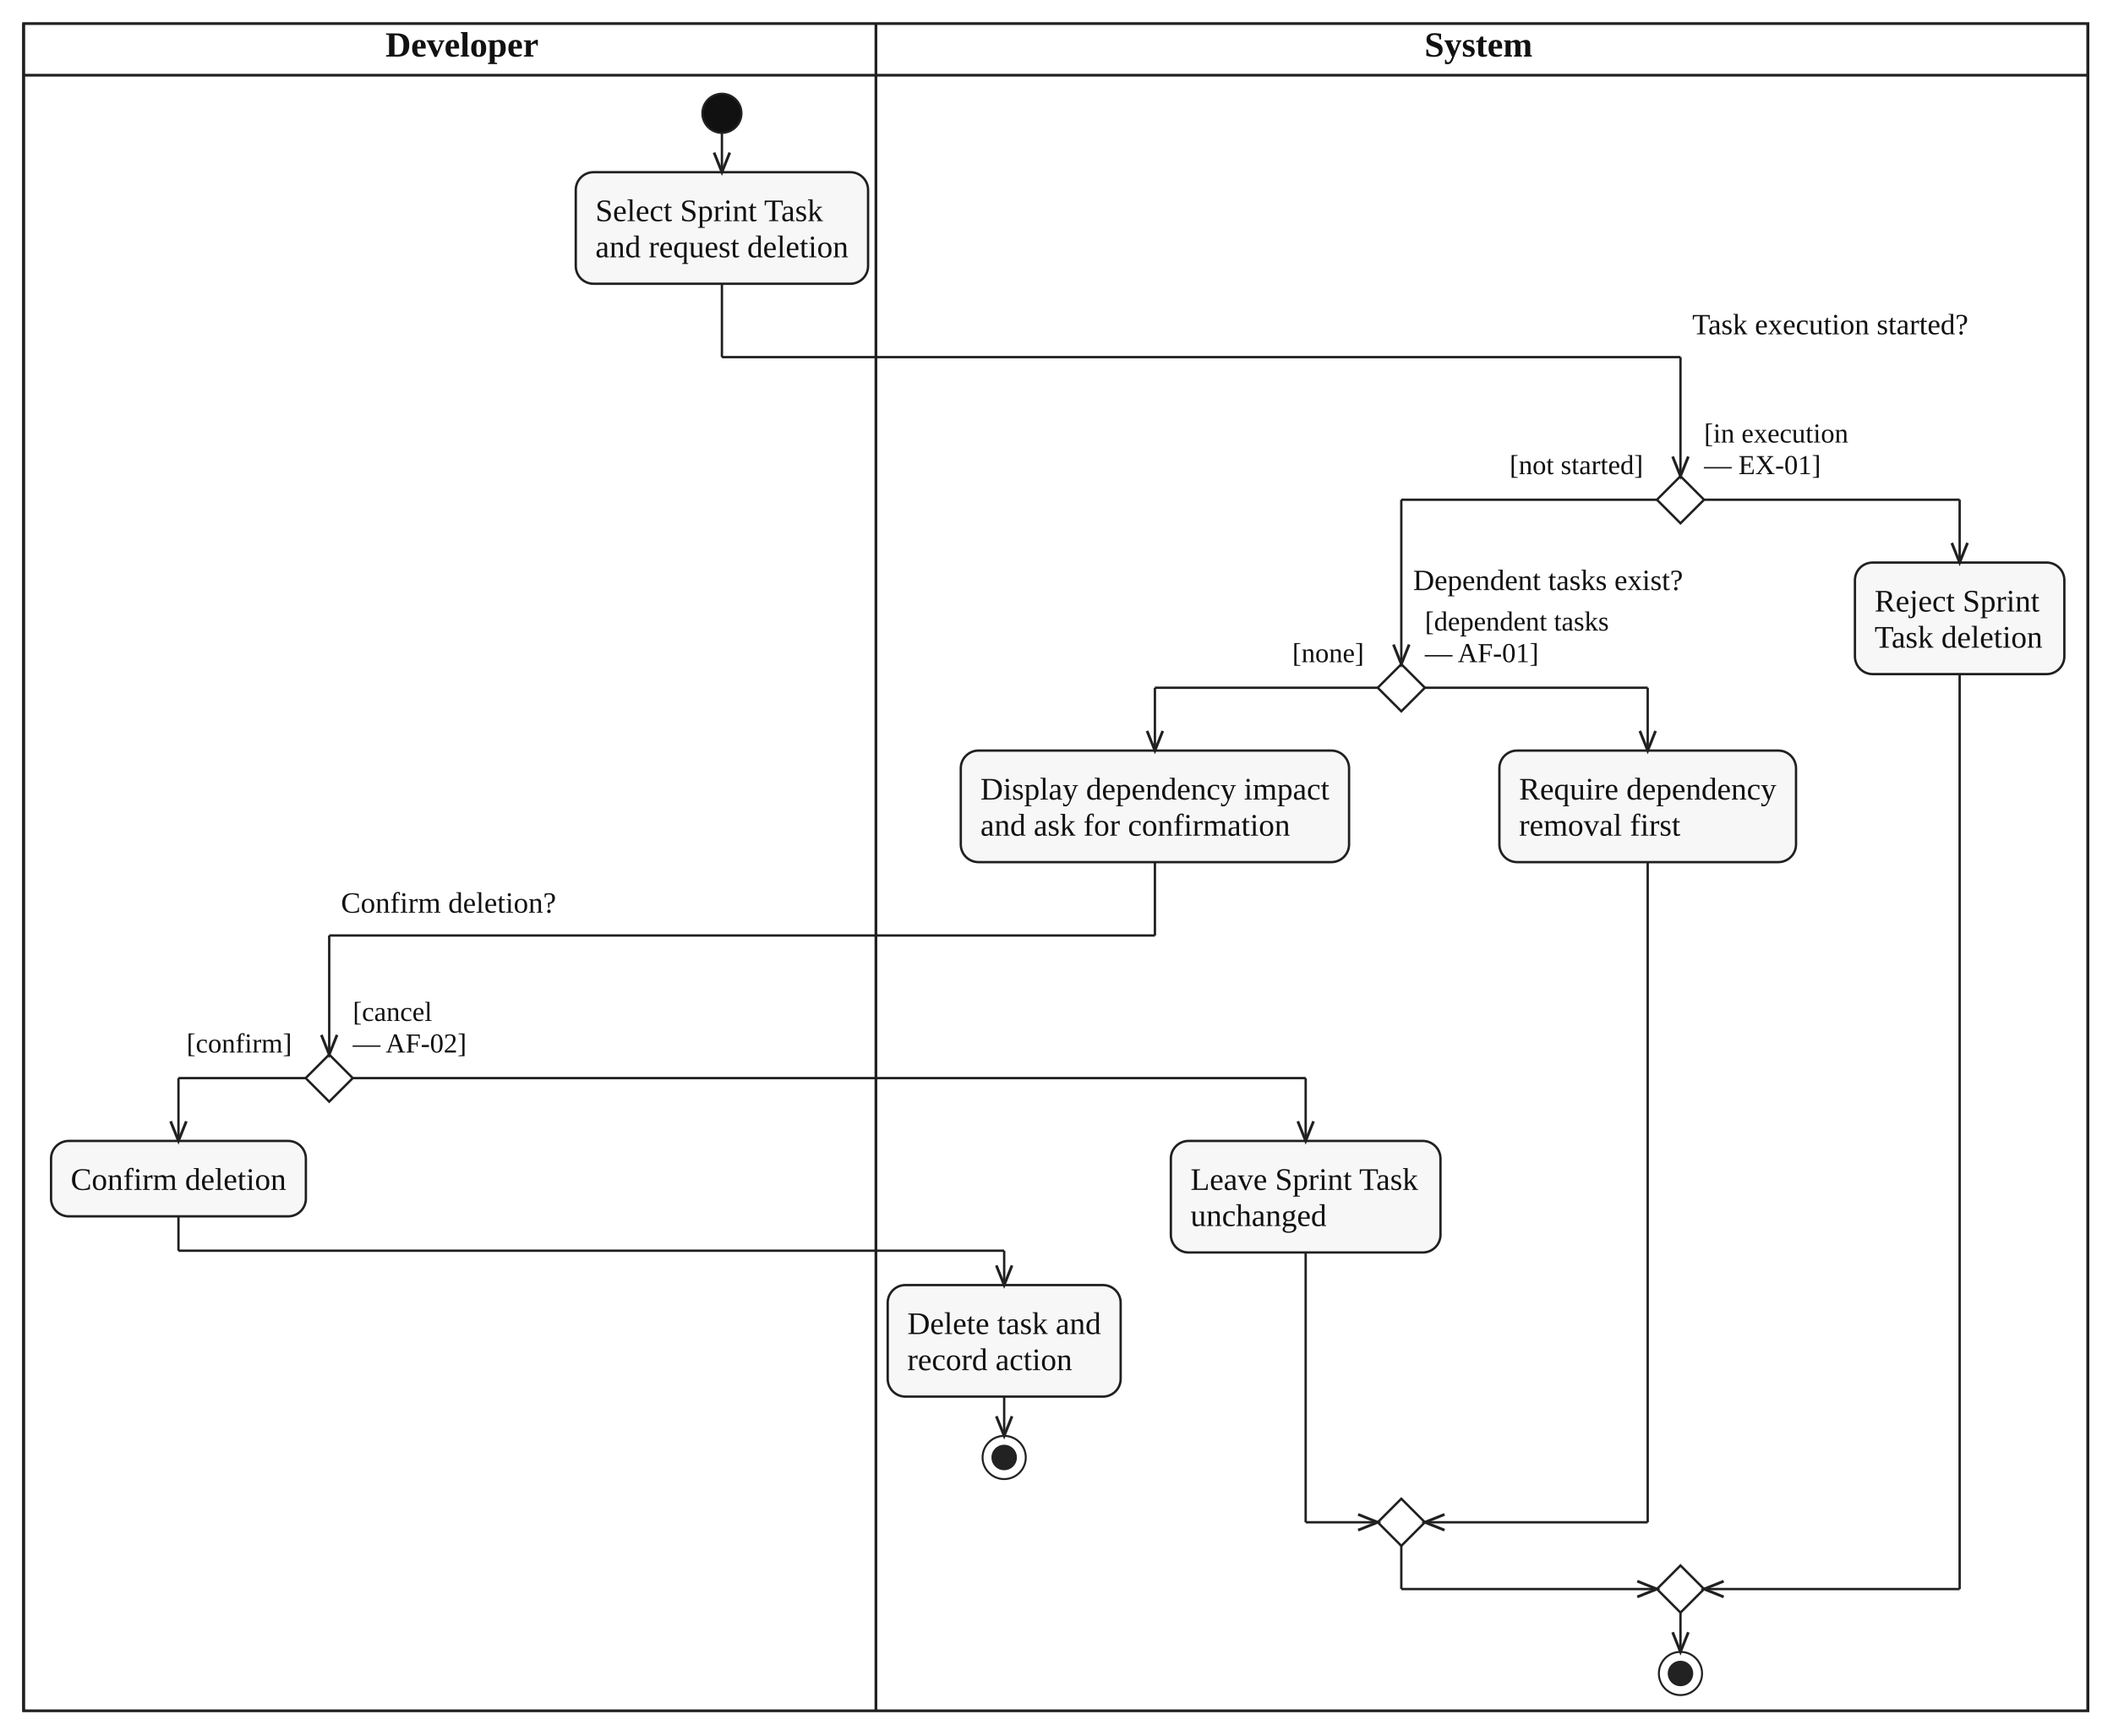
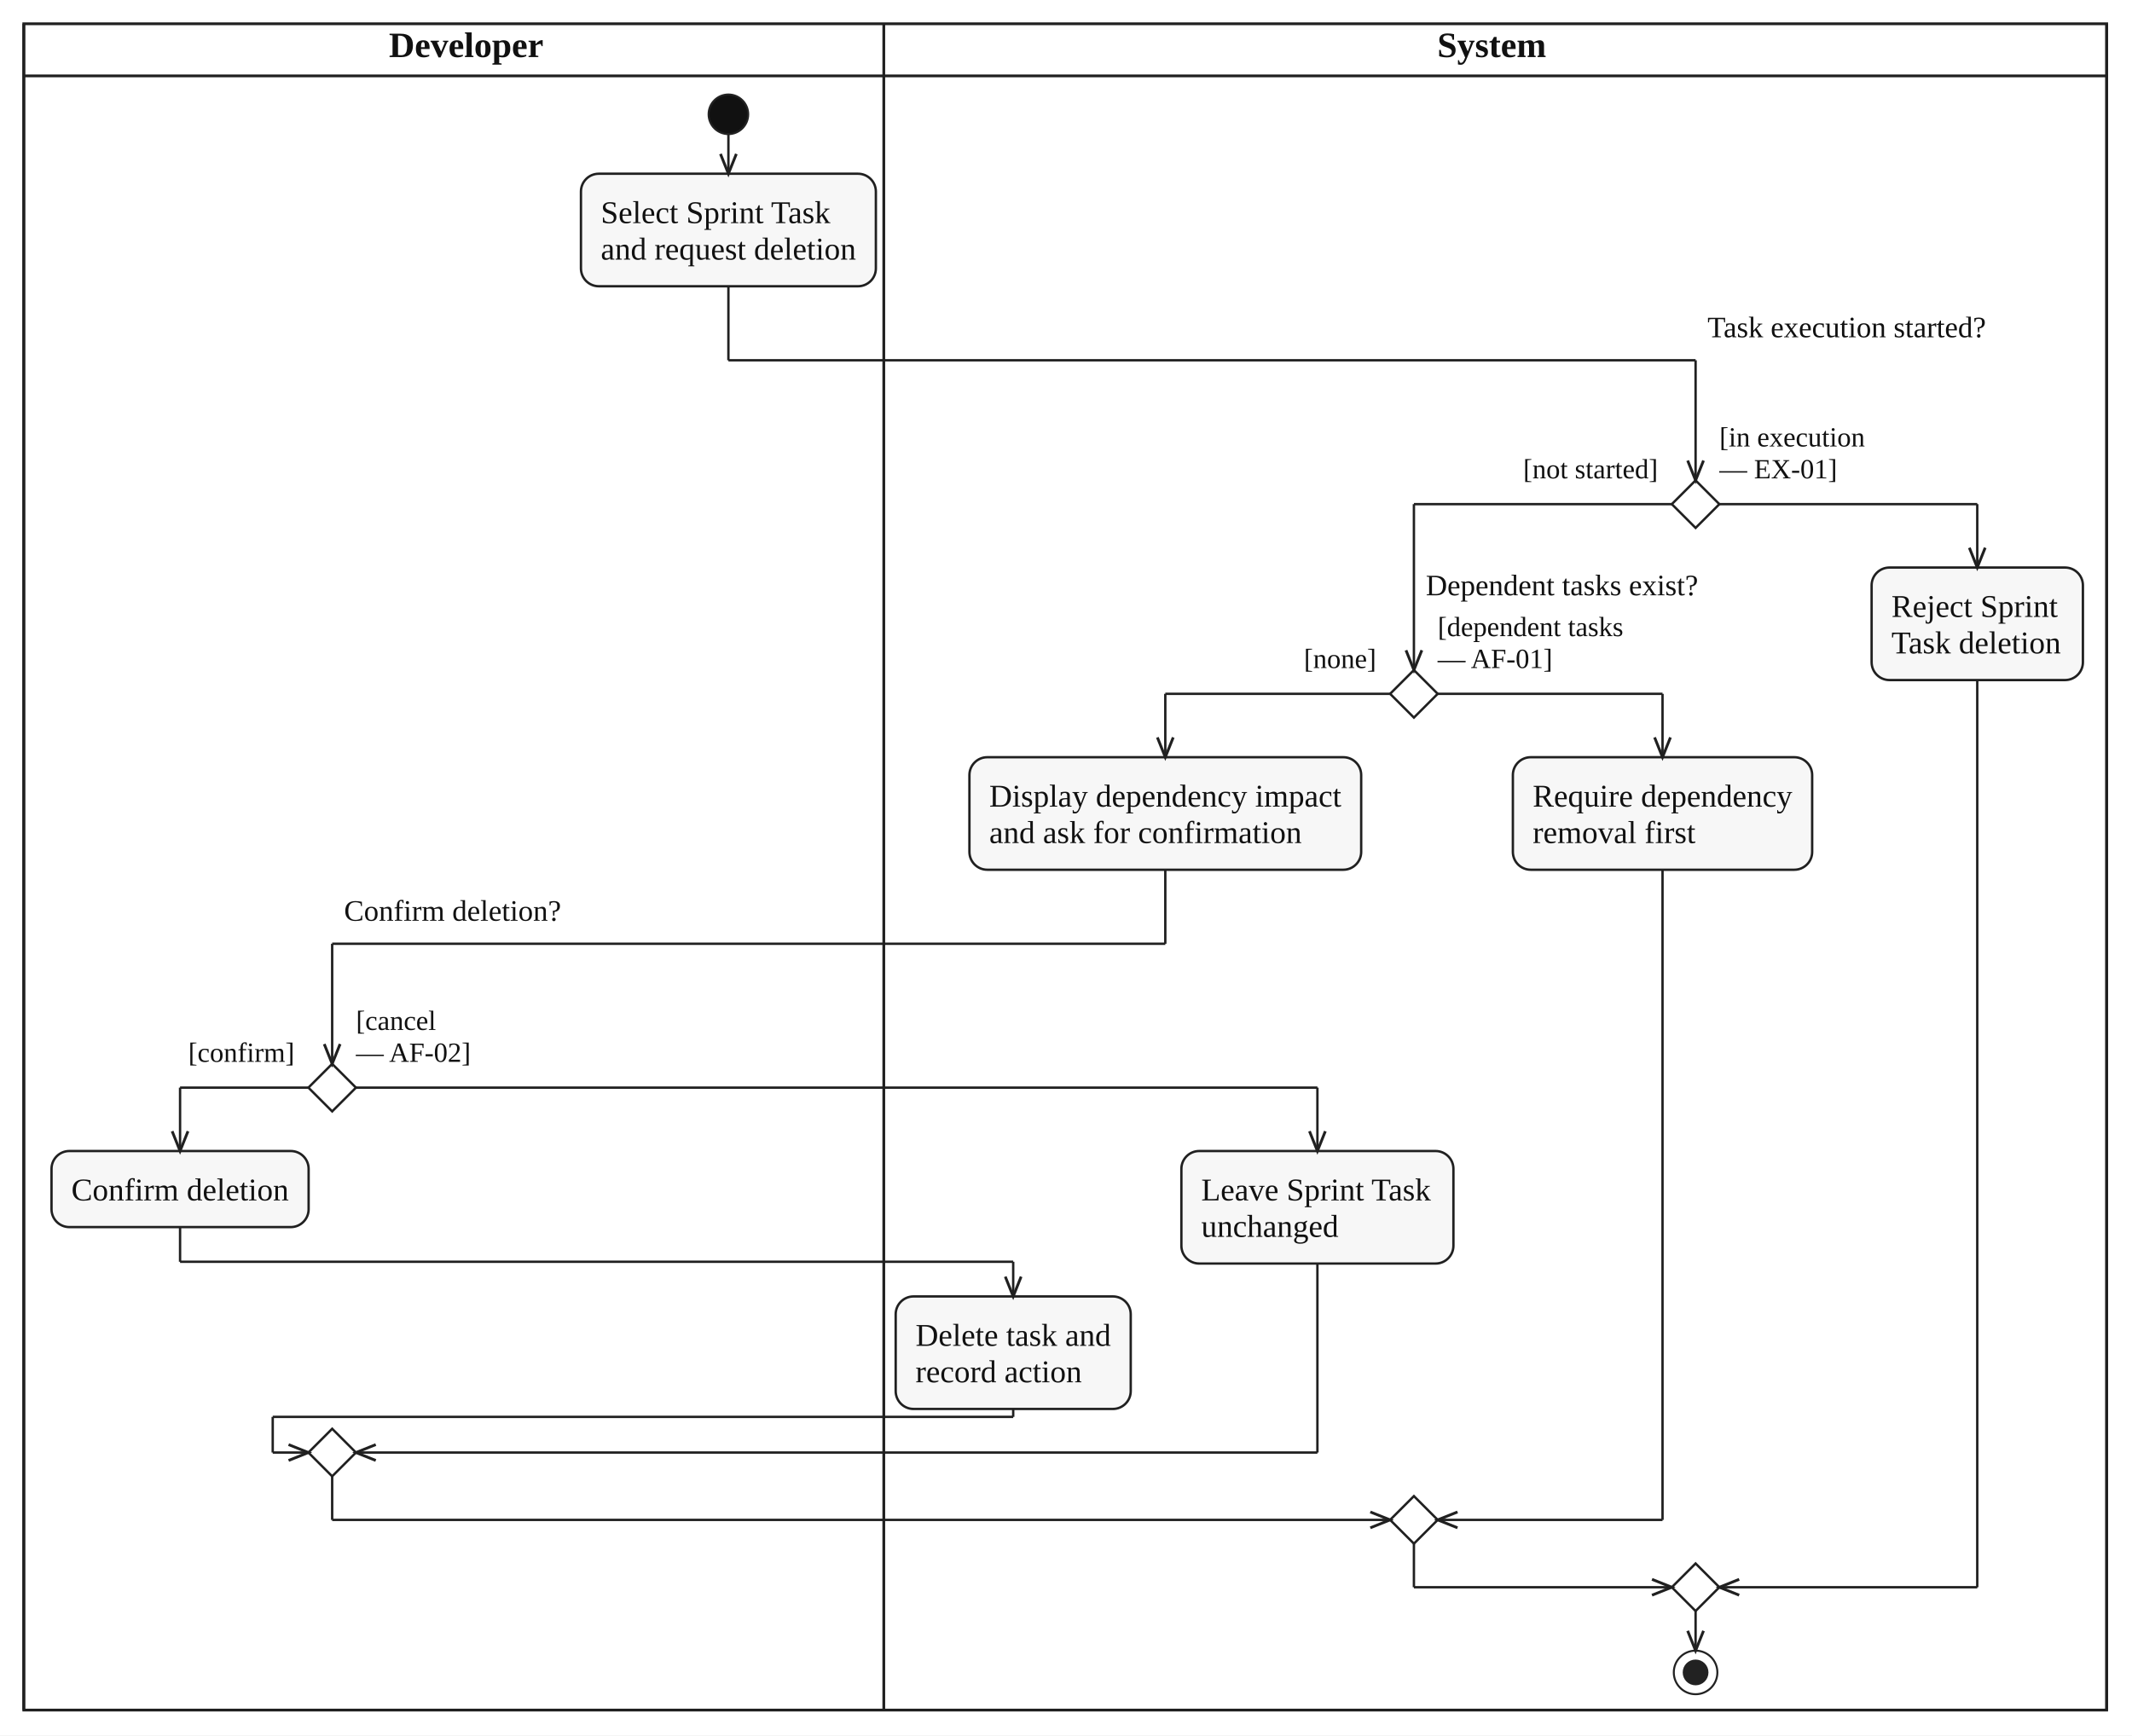
- <svg xmlns="http://www.w3.org/2000/svg" contentStyleType="text/css" height="884px" preserveAspectRatio="none" style="width:1076px;height:884px;background:#FFFFFF;" version="1.1" viewBox="-5 0.394 1076 884" width="1076px" zoomAndPan="magnify" data-pres-formatted="1">
-   <rect id="pres-background" x="-5" y="0.394" width="1076" height="884" fill="#FFFFFF" stroke="none" />
+ <svg xmlns="http://www.w3.org/2000/svg" contentStyleType="text/css" height="876px" preserveAspectRatio="none" style="width:1076px;height:876px;background:#FFFFFF;" version="1.1" viewBox="-5 0.394 1076 876" width="1076px" zoomAndPan="magnify" data-pres-formatted="1">
+   <rect id="pres-background" x="-5" y="0.394" width="1076" height="876" fill="#FFFFFF" stroke="none" />
  <defs />
  <g>
    <rect fill="#FFFFFF" height="30.698" style="stroke:#FFFFFF;stroke-width:1.0;" width="1036.476" x="15" y="12.394" />
    <ellipse cx="362.62" cy="58.092" fill="#111111" rx="10" ry="10" style="stroke:#222222;stroke-width:1.0;" />
    <rect fill="#F7F7F7" height="56.797" rx="9" ry="9" style="stroke:#202020;stroke-width:1.2;" width="148.844" x="288.198" y="88.092" />
    <text fill="#111111" font-family="Times New Roman" font-size="16" lengthAdjust="spacing" textLength="117.312" x="298.198" y="113.029">Select Sprint Task</text>
    <text fill="#111111" font-family="Times New Roman" font-size="16" lengthAdjust="spacing" textLength="128.844" x="298.198" y="131.428">and request deletion</text>
    <polygon fill="#FFFFFF" points="162.643,537.406,174.643,549.406,162.643,561.406,150.643,549.406,162.643,537.406" style="stroke:#202020;stroke-width:1.2;" />
    <text fill="#111111" font-family="Times New Roman" font-size="15" lengthAdjust="spacing" textLength="109.556" x="168.643" y="465.167">Confirm deletion?</text>
    <text fill="#111111" font-family="Times New Roman" font-size="15" lengthAdjust="spacing" textLength="3.75" x="168.643" y="482.416"> </text>
    <text fill="#111111" font-family="Times New Roman" font-size="15" lengthAdjust="spacing" textLength="3.75" x="168.643" y="499.664"> </text>
    <text fill="#111111" font-family="Times New Roman" font-size="15" lengthAdjust="spacing" textLength="3.75" x="168.643" y="516.913"> </text>
    <text fill="#111111" font-family="Times New Roman" font-size="15" lengthAdjust="spacing" textLength="3.75" x="168.643" y="534.161"> </text>
    <text fill="#111111" font-family="Times New Roman" font-size="14" lengthAdjust="spacing" textLength="60.642" x="90.001" y="536.377">[confirm]  </text>
    <text fill="#111111" font-family="Times New Roman" font-size="6" lengthAdjust="spacing" textLength="1.5" x="90.001" y="545.007"> </text>
    <text fill="#111111" font-family="Times New Roman" font-size="14" lengthAdjust="spacing" textLength="47.407" x="174.643" y="520.279">  [cancel</text>
    <text fill="#111111" font-family="Times New Roman" font-size="14" lengthAdjust="spacing" textLength="65.721" x="174.643" y="536.377">  — AF-02]</text>
    <text fill="#111111" font-family="Times New Roman" font-size="6" lengthAdjust="spacing" textLength="1.5" x="174.643" y="545.007"> </text>
    <rect fill="#F7F7F7" height="38.398" rx="9" ry="9" style="stroke:#202020;stroke-width:1.2;" width="129.758" x="21" y="581.406" />
    <text fill="#111111" font-family="Times New Roman" font-size="16" lengthAdjust="spacing" textLength="109.758" x="31" y="606.343">Confirm deletion</text>
-     <line style="stroke:#202020;stroke-width:1.4;" x1="7" x2="7" y1="12.394" y2="871.601" />
+     <polygon fill="#FFFFFF" points="162.643,721.601,174.643,733.601,162.643,745.601,150.643,733.601,162.643,721.601" style="stroke:#202020;stroke-width:1.2;" />
+     <line style="stroke:#202020;stroke-width:1.4;" x1="7" x2="7" y1="12.394" y2="863.601" />
    <polygon fill="#FFFFFF" points="850.747,242.876,862.747,254.876,850.747,266.876,838.747,254.876,850.747,242.876" style="stroke:#202020;stroke-width:1.2;" />
    <text fill="#111111" font-family="Times New Roman" font-size="15" lengthAdjust="spacing" textLength="141.606" x="856.747" y="170.637">Task execution started?</text>
    <text fill="#111111" font-family="Times New Roman" font-size="15" lengthAdjust="spacing" textLength="3.75" x="856.747" y="187.886"> </text>
    <text fill="#111111" font-family="Times New Roman" font-size="15" lengthAdjust="spacing" textLength="3.75" x="856.747" y="205.134"> </text>
    <text fill="#111111" font-family="Times New Roman" font-size="15" lengthAdjust="spacing" textLength="3.75" x="856.747" y="222.383"> </text>
    <text fill="#111111" font-family="Times New Roman" font-size="15" lengthAdjust="spacing" textLength="3.75" x="856.747" y="239.631"> </text>
    <text fill="#111111" font-family="Times New Roman" font-size="14" lengthAdjust="spacing" textLength="75.031" x="763.715" y="241.848">[not started]  </text>
    <text fill="#111111" font-family="Times New Roman" font-size="6" lengthAdjust="spacing" textLength="1.5" x="763.715" y="250.477"> </text>
    <text fill="#111111" font-family="Times New Roman" font-size="14" lengthAdjust="spacing" textLength="80.473" x="862.747" y="225.749">  [in execution</text>
    <text fill="#111111" font-family="Times New Roman" font-size="14" lengthAdjust="spacing" textLength="66.486" x="862.747" y="241.848">  — EX-01]</text>
    <text fill="#111111" font-family="Times New Roman" font-size="6" lengthAdjust="spacing" textLength="1.5" x="862.747" y="250.477"> </text>
    <polygon fill="#FFFFFF" points="708.588,338.622,720.588,350.622,708.588,362.622,696.588,350.622,708.588,338.622" style="stroke:#202020;stroke-width:1.2;" />
    <text fill="#111111" font-family="Times New Roman" font-size="15" lengthAdjust="spacing" textLength="137.461" x="714.588" y="300.88">Dependent tasks exist?</text>
    <text fill="#111111" font-family="Times New Roman" font-size="15" lengthAdjust="spacing" textLength="3.75" x="714.588" y="318.128"> </text>
    <text fill="#111111" font-family="Times New Roman" font-size="15" lengthAdjust="spacing" textLength="3.75" x="714.588" y="335.377"> </text>
    <text fill="#111111" font-family="Times New Roman" font-size="14" lengthAdjust="spacing" textLength="43.538" x="653.05" y="337.593">[none]  </text>
    <text fill="#111111" font-family="Times New Roman" font-size="6" lengthAdjust="spacing" textLength="1.5" x="653.05" y="346.223"> </text>
    <text fill="#111111" font-family="Times New Roman" font-size="14" lengthAdjust="spacing" textLength="100.693" x="720.588" y="321.495">  [dependent tasks</text>
    <text fill="#111111" font-family="Times New Roman" font-size="14" lengthAdjust="spacing" textLength="65.721" x="720.588" y="337.593">  — AF-01]</text>
    <text fill="#111111" font-family="Times New Roman" font-size="6" lengthAdjust="spacing" textLength="1.5" x="720.588" y="346.223"> </text>
    <rect fill="#F7F7F7" height="56.797" rx="9" ry="9" style="stroke:#202020;stroke-width:1.2;" width="197.719" x="484.259" y="382.622" />
    <text fill="#111111" font-family="Times New Roman" font-size="16" lengthAdjust="spacing" textLength="177.719" x="494.259" y="407.559">Display dependency impact</text>
    <text fill="#111111" font-family="Times New Roman" font-size="16" lengthAdjust="spacing" textLength="157.727" x="494.259" y="425.957">and ask for confirmation</text>
    <rect fill="#F7F7F7" height="56.797" rx="9" ry="9" style="stroke:#202020;stroke-width:1.2;" width="118.625" x="447.042" y="654.804" />
    <text fill="#111111" font-family="Times New Roman" font-size="16" lengthAdjust="spacing" textLength="98.625" x="457.042" y="679.742">Delete task and</text>
    <text fill="#111111" font-family="Times New Roman" font-size="16" lengthAdjust="spacing" textLength="83.953" x="457.042" y="698.14">record action</text>
-     <ellipse cx="506.354" cy="742.601" fill="none" rx="11" ry="11" style="stroke:#222222;stroke-width:1.0;" />
-     <ellipse cx="506.354" cy="742.601" fill="#222222" rx="6" ry="6" style="stroke:#222222;stroke-width:1.0;" />
    <rect fill="#F7F7F7" height="56.797" rx="9" ry="9" style="stroke:#202020;stroke-width:1.2;" width="137.297" x="591.233" y="581.406" />
    <text fill="#111111" font-family="Times New Roman" font-size="16" lengthAdjust="spacing" textLength="117.297" x="601.233" y="606.343">Leave Sprint Task</text>
    <text fill="#111111" font-family="Times New Roman" font-size="16" lengthAdjust="spacing" textLength="69.305" x="601.233" y="624.742">unchanged</text>
    <rect fill="#F7F7F7" height="56.797" rx="9" ry="9" style="stroke:#202020;stroke-width:1.2;" width="151.055" x="758.53" y="382.622" />
    <text fill="#111111" font-family="Times New Roman" font-size="16" lengthAdjust="spacing" textLength="131.055" x="768.53" y="407.559">Require dependency</text>
    <text fill="#111111" font-family="Times New Roman" font-size="16" lengthAdjust="spacing" textLength="82.195" x="768.53" y="425.957">removal first</text>
-     <polygon fill="#FFFFFF" points="708.588,763.601,720.588,775.601,708.588,787.601,696.588,775.601,708.588,763.601" style="stroke:#202020;stroke-width:1.2;" />
+     <polygon fill="#FFFFFF" points="708.588,755.601,720.588,767.601,708.588,779.601,696.588,767.601,708.588,755.601" style="stroke:#202020;stroke-width:1.2;" />
    <rect fill="#F7F7F7" height="56.797" rx="9" ry="9" style="stroke:#202020;stroke-width:1.2;" width="106.641" x="939.585" y="286.876" />
    <text fill="#111111" font-family="Times New Roman" font-size="16" lengthAdjust="spacing" textLength="83.984" x="949.585" y="311.813">Reject Sprint</text>
    <text fill="#111111" font-family="Times New Roman" font-size="16" lengthAdjust="spacing" textLength="86.641" x="949.585" y="330.212">Task deletion</text>
-     <polygon fill="#FFFFFF" points="850.747,797.601,862.747,809.601,850.747,821.601,838.747,809.601,850.747,797.601" style="stroke:#202020;stroke-width:1.2;" />
-     <ellipse cx="850.747" cy="852.601" fill="none" rx="11" ry="11" style="stroke:#222222;stroke-width:1.0;" />
-     <ellipse cx="850.747" cy="852.601" fill="#222222" rx="6" ry="6" style="stroke:#222222;stroke-width:1.0;" />
-     <line style="stroke:#202020;stroke-width:1.4;" x1="441.042" x2="441.042" y1="12.394" y2="871.601" />
-     <line style="stroke:#202020;stroke-width:1.4;" x1="1058.226" x2="1058.226" y1="12.394" y2="871.601" />
+     <polygon fill="#FFFFFF" points="850.747,789.601,862.747,801.601,850.747,813.601,838.747,801.601,850.747,789.601" style="stroke:#202020;stroke-width:1.2;" />
+     <ellipse cx="850.747" cy="844.601" fill="none" rx="11" ry="11" style="stroke:#222222;stroke-width:1.0;" />
+     <ellipse cx="850.747" cy="844.601" fill="#222222" rx="6" ry="6" style="stroke:#222222;stroke-width:1.0;" />
+     <line style="stroke:#202020;stroke-width:1.4;" x1="441.042" x2="441.042" y1="12.394" y2="863.601" />
+     <line style="stroke:#202020;stroke-width:1.4;" x1="1058.226" x2="1058.226" y1="12.394" y2="863.601" />
    <line style="stroke:#202020;stroke-width:1.2;" x1="362.62" x2="362.62" y1="68.092" y2="88.092" />
    <polyline points="358.62,78.092 362.62,88.092 366.62,78.092" fill="none" stroke="#202020" stroke-width="1.4" stroke-linejoin="miter" stroke-linecap="butt" class="open-arrowhead" />
    <line style="stroke:#202020;stroke-width:1.2;" x1="150.643" x2="85.879" y1="549.406" y2="549.406" />
    <line style="stroke:#202020;stroke-width:1.2;" x1="85.879" x2="85.879" y1="549.406" y2="581.406" />
    <polyline points="81.879,571.406 85.879,581.406 89.879,571.406" fill="none" stroke="#202020" stroke-width="1.4" stroke-linejoin="miter" stroke-linecap="butt" class="open-arrowhead" />
-     <line style="stroke:#202020;stroke-width:1.2;" x1="506.354" x2="506.354" y1="711.601" y2="731.601" />
-     <polyline points="502.354,721.601 506.354,731.601 510.354,721.601" fill="none" stroke="#202020" stroke-width="1.4" stroke-linejoin="miter" stroke-linecap="butt" class="open-arrowhead" />
    <line style="stroke:#202020;stroke-width:1.2;" x1="696.588" x2="583.118" y1="350.622" y2="350.622" />
    <line style="stroke:#202020;stroke-width:1.2;" x1="583.118" x2="583.118" y1="350.622" y2="382.622" />
    <polyline points="579.118,372.622 583.118,382.622 587.118,372.622" fill="none" stroke="#202020" stroke-width="1.4" stroke-linejoin="miter" stroke-linecap="butt" class="open-arrowhead" />
    <line style="stroke:#202020;stroke-width:1.2;" x1="720.588" x2="834.058" y1="350.622" y2="350.622" />
    <line style="stroke:#202020;stroke-width:1.2;" x1="834.058" x2="834.058" y1="350.622" y2="382.622" />
    <polyline points="830.058,372.622 834.058,382.622 838.058,372.622" fill="none" stroke="#202020" stroke-width="1.4" stroke-linejoin="miter" stroke-linecap="butt" class="open-arrowhead" />
-     <line style="stroke:#202020;stroke-width:1.2;" x1="834.058" x2="834.058" y1="439.418" y2="775.601" />
-     <line style="stroke:#202020;stroke-width:1.2;" x1="834.058" x2="720.588" y1="775.601" y2="775.601" />
-     <polyline points="730.588,771.601 720.588,775.601 730.588,779.601" fill="none" stroke="#202020" stroke-width="1.4" stroke-linejoin="miter" stroke-linecap="butt" class="open-arrowhead" />
+     <line style="stroke:#202020;stroke-width:1.2;" x1="834.058" x2="834.058" y1="439.418" y2="767.601" />
+     <line style="stroke:#202020;stroke-width:1.2;" x1="834.058" x2="720.588" y1="767.601" y2="767.601" />
+     <polyline points="730.588,763.601 720.588,767.601 730.588,771.601" fill="none" stroke="#202020" stroke-width="1.4" stroke-linejoin="miter" stroke-linecap="butt" class="open-arrowhead" />
    <line style="stroke:#202020;stroke-width:1.2;" x1="838.747" x2="708.588" y1="254.876" y2="254.876" />
    <line style="stroke:#202020;stroke-width:1.2;" x1="708.588" x2="708.588" y1="254.876" y2="338.622" />
    <polyline points="704.588,328.622 708.588,338.622 712.588,328.622" fill="none" stroke="#202020" stroke-width="1.4" stroke-linejoin="miter" stroke-linecap="butt" class="open-arrowhead" />
    <line style="stroke:#202020;stroke-width:1.2;" x1="862.747" x2="992.905" y1="254.876" y2="254.876" />
    <line style="stroke:#202020;stroke-width:1.2;" x1="992.905" x2="992.905" y1="254.876" y2="286.876" />
    <polyline points="988.905,276.876 992.905,286.876 996.905,276.876" fill="none" stroke="#202020" stroke-width="1.4" stroke-linejoin="miter" stroke-linecap="butt" class="open-arrowhead" />
-     <line style="stroke:#202020;stroke-width:1.2;" x1="708.588" x2="708.588" y1="787.601" y2="809.601" />
-     <line style="stroke:#202020;stroke-width:1.2;" x1="708.588" x2="838.747" y1="809.601" y2="809.601" />
-     <polyline points="828.747,805.601 838.747,809.601 828.747,813.601" fill="none" stroke="#202020" stroke-width="1.4" stroke-linejoin="miter" stroke-linecap="butt" class="open-arrowhead" />
-     <line style="stroke:#202020;stroke-width:1.2;" x1="992.905" x2="992.905" y1="343.673" y2="809.601" />
-     <line style="stroke:#202020;stroke-width:1.2;" x1="992.905" x2="862.747" y1="809.601" y2="809.601" />
-     <polyline points="872.747,805.601 862.747,809.601 872.747,813.601" fill="none" stroke="#202020" stroke-width="1.4" stroke-linejoin="miter" stroke-linecap="butt" class="open-arrowhead" />
-     <line style="stroke:#202020;stroke-width:1.2;" x1="850.747" x2="850.747" y1="821.601" y2="841.601" />
-     <polyline points="846.747,831.601 850.747,841.601 854.747,831.601" fill="none" stroke="#202020" stroke-width="1.4" stroke-linejoin="miter" stroke-linecap="butt" class="open-arrowhead" />
+     <line style="stroke:#202020;stroke-width:1.2;" x1="708.588" x2="708.588" y1="779.601" y2="801.601" />
+     <line style="stroke:#202020;stroke-width:1.2;" x1="708.588" x2="838.747" y1="801.601" y2="801.601" />
+     <polyline points="828.747,797.601 838.747,801.601 828.747,805.601" fill="none" stroke="#202020" stroke-width="1.4" stroke-linejoin="miter" stroke-linecap="butt" class="open-arrowhead" />
+     <line style="stroke:#202020;stroke-width:1.2;" x1="992.905" x2="992.905" y1="343.673" y2="801.601" />
+     <line style="stroke:#202020;stroke-width:1.2;" x1="992.905" x2="862.747" y1="801.601" y2="801.601" />
+     <polyline points="872.747,797.601 862.747,801.601 872.747,805.601" fill="none" stroke="#202020" stroke-width="1.4" stroke-linejoin="miter" stroke-linecap="butt" class="open-arrowhead" />
+     <line style="stroke:#202020;stroke-width:1.2;" x1="850.747" x2="850.747" y1="813.601" y2="833.601" />
+     <polyline points="846.747,823.601 850.747,833.601 854.747,823.601" fill="none" stroke="#202020" stroke-width="1.4" stroke-linejoin="miter" stroke-linecap="butt" class="open-arrowhead" />
    <line style="stroke:#202020;stroke-width:1.2;" x1="85.879" x2="85.879" y1="619.804" y2="637.304" />
    <line style="stroke:#202020;stroke-width:1.2;" x1="85.879" x2="506.354" y1="637.304" y2="637.304" />
    <line style="stroke:#202020;stroke-width:1.2;" x1="506.354" x2="506.354" y1="637.304" y2="654.804" />
    <polyline points="502.354,644.804 506.354,654.804 510.354,644.804" fill="none" stroke="#202020" stroke-width="1.4" stroke-linejoin="miter" stroke-linecap="butt" class="open-arrowhead" />
    <line style="stroke:#202020;stroke-width:1.2;" x1="174.643" x2="659.882" y1="549.406" y2="549.406" />
    <line style="stroke:#202020;stroke-width:1.2;" x1="659.882" x2="659.882" y1="549.406" y2="581.406" />
    <polyline points="655.882,571.406 659.882,581.406 663.882,571.406" fill="none" stroke="#202020" stroke-width="1.4" stroke-linejoin="miter" stroke-linecap="butt" class="open-arrowhead" />
-     <line style="stroke:#202020;stroke-width:1.2;" x1="659.882" x2="659.882" y1="638.203" y2="775.601" />
-     <line style="stroke:#202020;stroke-width:1.2;" x1="659.882" x2="696.588" y1="775.601" y2="775.601" />
-     <polyline points="686.588,771.601 696.588,775.601 686.588,779.601" fill="none" stroke="#202020" stroke-width="1.4" stroke-linejoin="miter" stroke-linecap="butt" class="open-arrowhead" />
+     <line style="stroke:#202020;stroke-width:1.2;" x1="506.354" x2="506.354" y1="711.601" y2="715.601" />
+     <line style="stroke:#202020;stroke-width:1.2;" x1="506.354" x2="132.643" y1="715.601" y2="715.601" />
+     <line style="stroke:#202020;stroke-width:1.2;" x1="132.643" x2="132.643" y1="715.601" y2="733.601" />
+     <line style="stroke:#202020;stroke-width:1.2;" x1="132.643" x2="150.643" y1="733.601" y2="733.601" />
+     <polyline points="140.643,729.601 150.643,733.601 140.643,737.601" fill="none" stroke="#202020" stroke-width="1.4" stroke-linejoin="miter" stroke-linecap="butt" class="open-arrowhead" />
+     <line style="stroke:#202020;stroke-width:1.2;" x1="659.882" x2="659.882" y1="638.203" y2="733.601" />
+     <line style="stroke:#202020;stroke-width:1.2;" x1="659.882" x2="174.643" y1="733.601" y2="733.601" />
+     <polyline points="184.643,729.601 174.643,733.601 184.643,737.601" fill="none" stroke="#202020" stroke-width="1.4" stroke-linejoin="miter" stroke-linecap="butt" class="open-arrowhead" />
    <line style="stroke:#202020;stroke-width:1.2;" x1="583.118" x2="583.118" y1="439.418" y2="476.784" />
    <line style="stroke:#202020;stroke-width:1.2;" x1="583.118" x2="162.643" y1="476.784" y2="476.784" />
    <line style="stroke:#202020;stroke-width:1.2;" x1="162.643" x2="162.643" y1="476.784" y2="537.406" />
    <polyline points="158.643,527.406 162.643,537.406 166.643,527.406" fill="none" stroke="#202020" stroke-width="1.4" stroke-linejoin="miter" stroke-linecap="butt" class="open-arrowhead" />
+     <line style="stroke:#202020;stroke-width:1.2;" x1="162.643" x2="162.643" y1="745.601" y2="767.601" />
+     <line style="stroke:#202020;stroke-width:1.2;" x1="162.643" x2="696.588" y1="767.601" y2="767.601" />
+     <polyline points="686.588,763.601 696.588,767.601 686.588,771.601" fill="none" stroke="#202020" stroke-width="1.4" stroke-linejoin="miter" stroke-linecap="butt" class="open-arrowhead" />
    <line style="stroke:#202020;stroke-width:1.2;" x1="362.62" x2="362.62" y1="144.889" y2="182.255" />
    <line style="stroke:#202020;stroke-width:1.2;" x1="362.62" x2="850.747" y1="182.255" y2="182.255" />
    <line style="stroke:#202020;stroke-width:1.2;" x1="850.747" x2="850.747" y1="182.255" y2="242.876" />
    <polyline points="846.747,232.876 850.747,242.876 854.747,232.876" fill="none" stroke="#202020" stroke-width="1.4" stroke-linejoin="miter" stroke-linecap="butt" class="open-arrowhead" />
    <text fill="#111111" font-family="Times New Roman" font-size="18" font-weight="bold" lengthAdjust="spacing" textLength="77.968" x="191.287" y="29.198">Developer</text>
    <text fill="#111111" font-family="Times New Roman" font-size="7" font-weight="bold" lengthAdjust="spacing" textLength="1.75" x="186.787" y="39.627"> </text>
    <text fill="#111111" font-family="Times New Roman" font-size="18" font-weight="bold" lengthAdjust="spacing" textLength="54.993" x="720.387" y="29.198">System</text>
    <text fill="#111111" font-family="Times New Roman" font-size="7" font-weight="bold" lengthAdjust="spacing" textLength="1.75" x="715.887" y="39.627"> </text>
  </g>
  <g id="pres-frame" fill="none" stroke="#202020" stroke-width="1.4">
-     <rect x="7" y="12.394" width="1051.226" height="859.207" />
+     <rect x="7" y="12.394" width="1051.226" height="851.207" />
    <line x1="7" x2="1058.226" y1="38.698" y2="38.698" />
  </g>
</svg>
